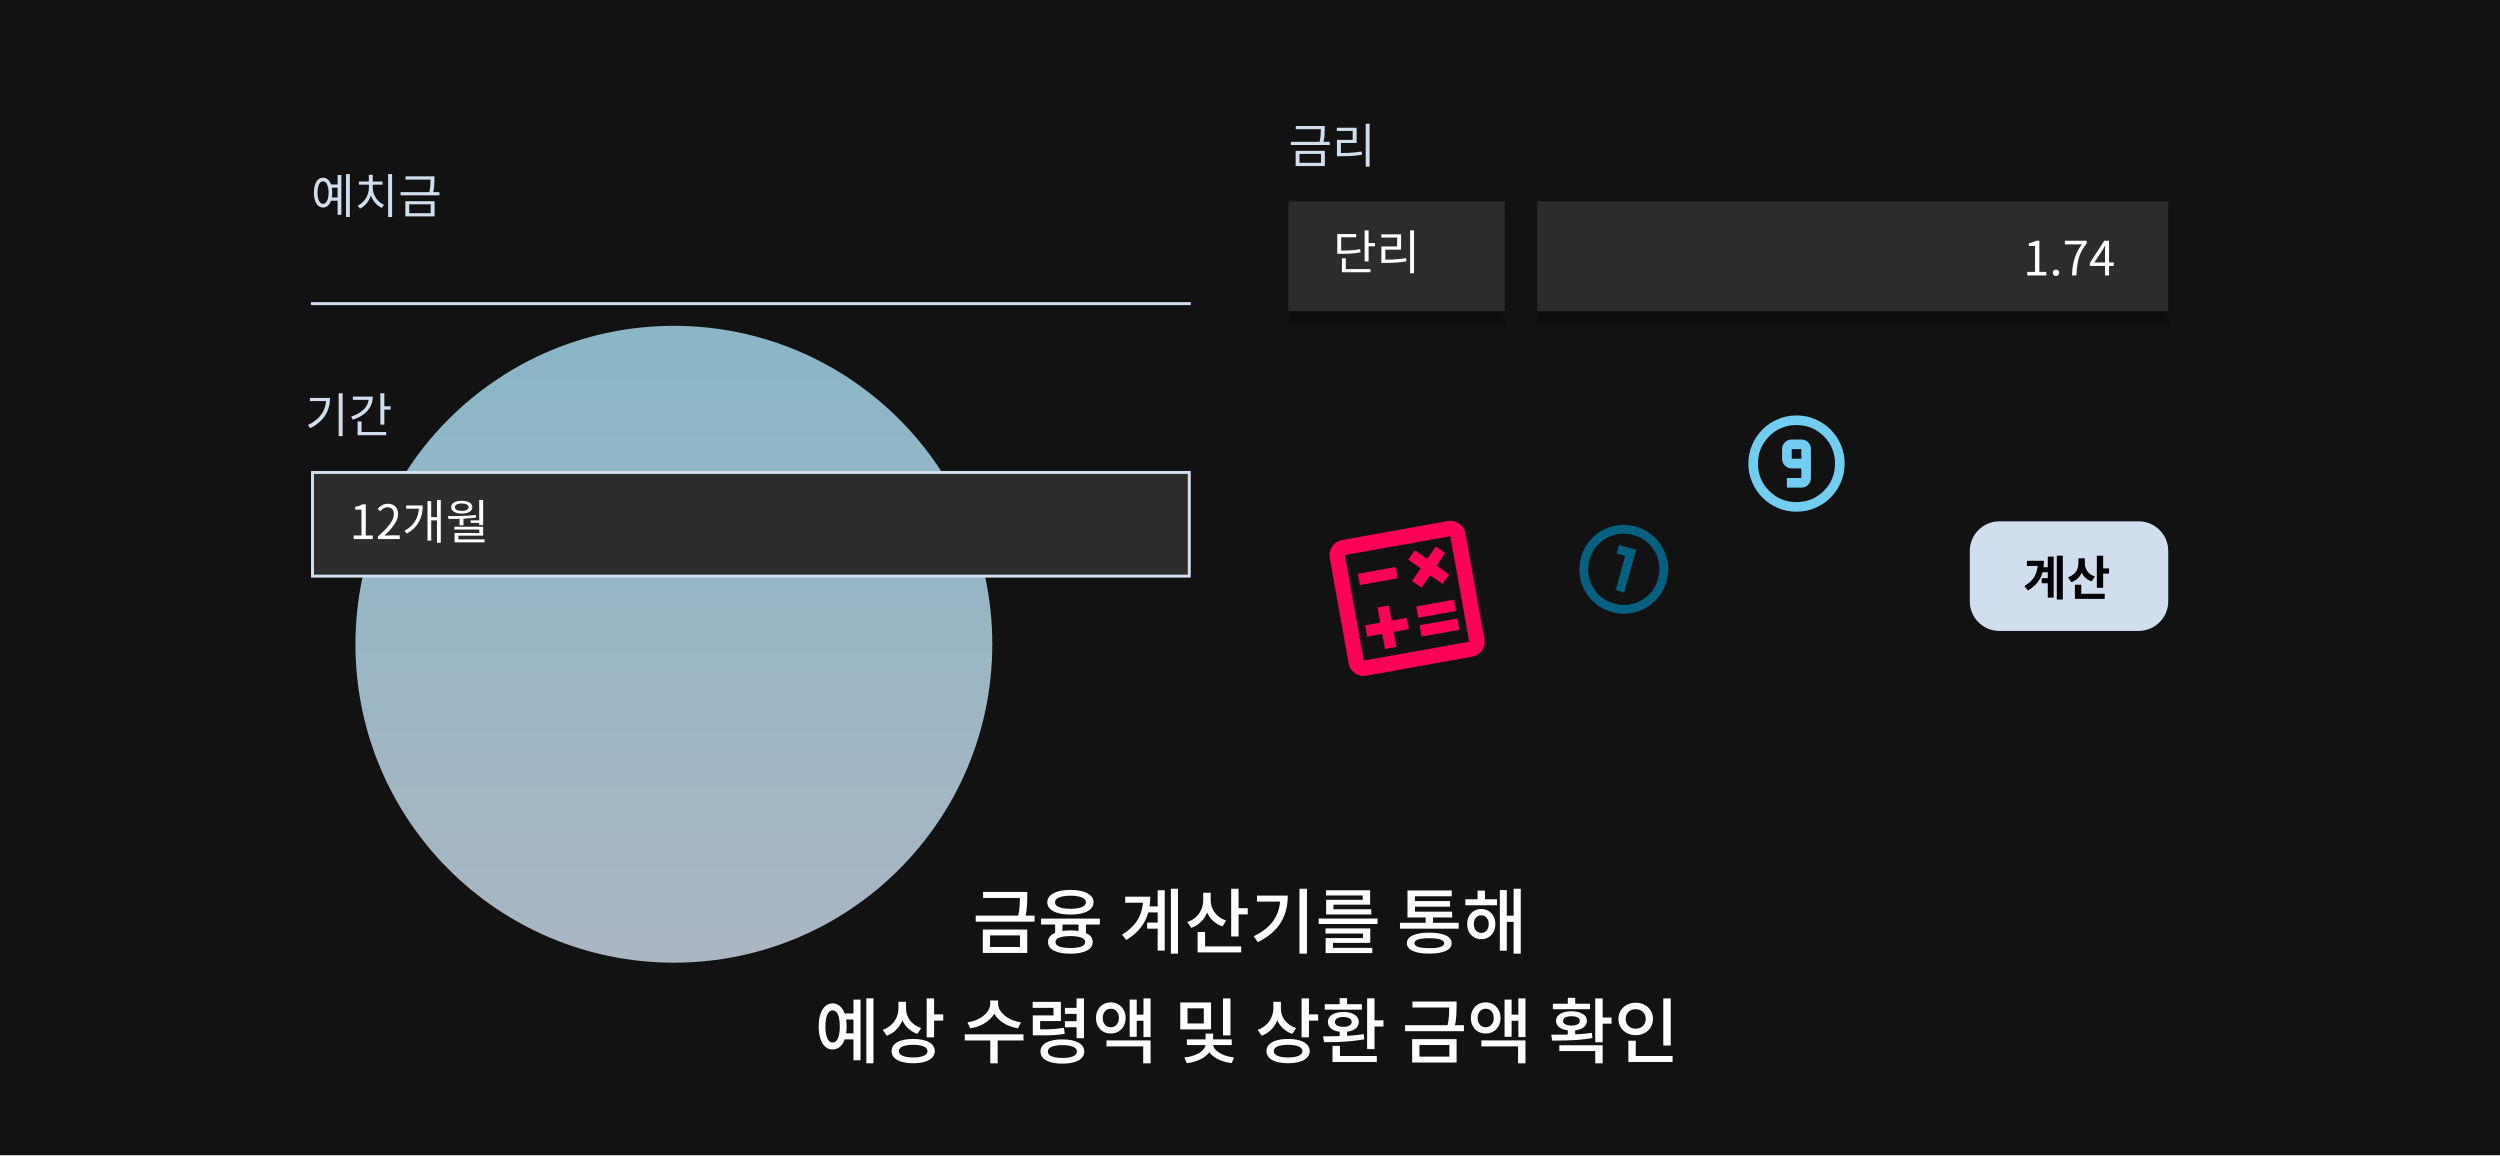
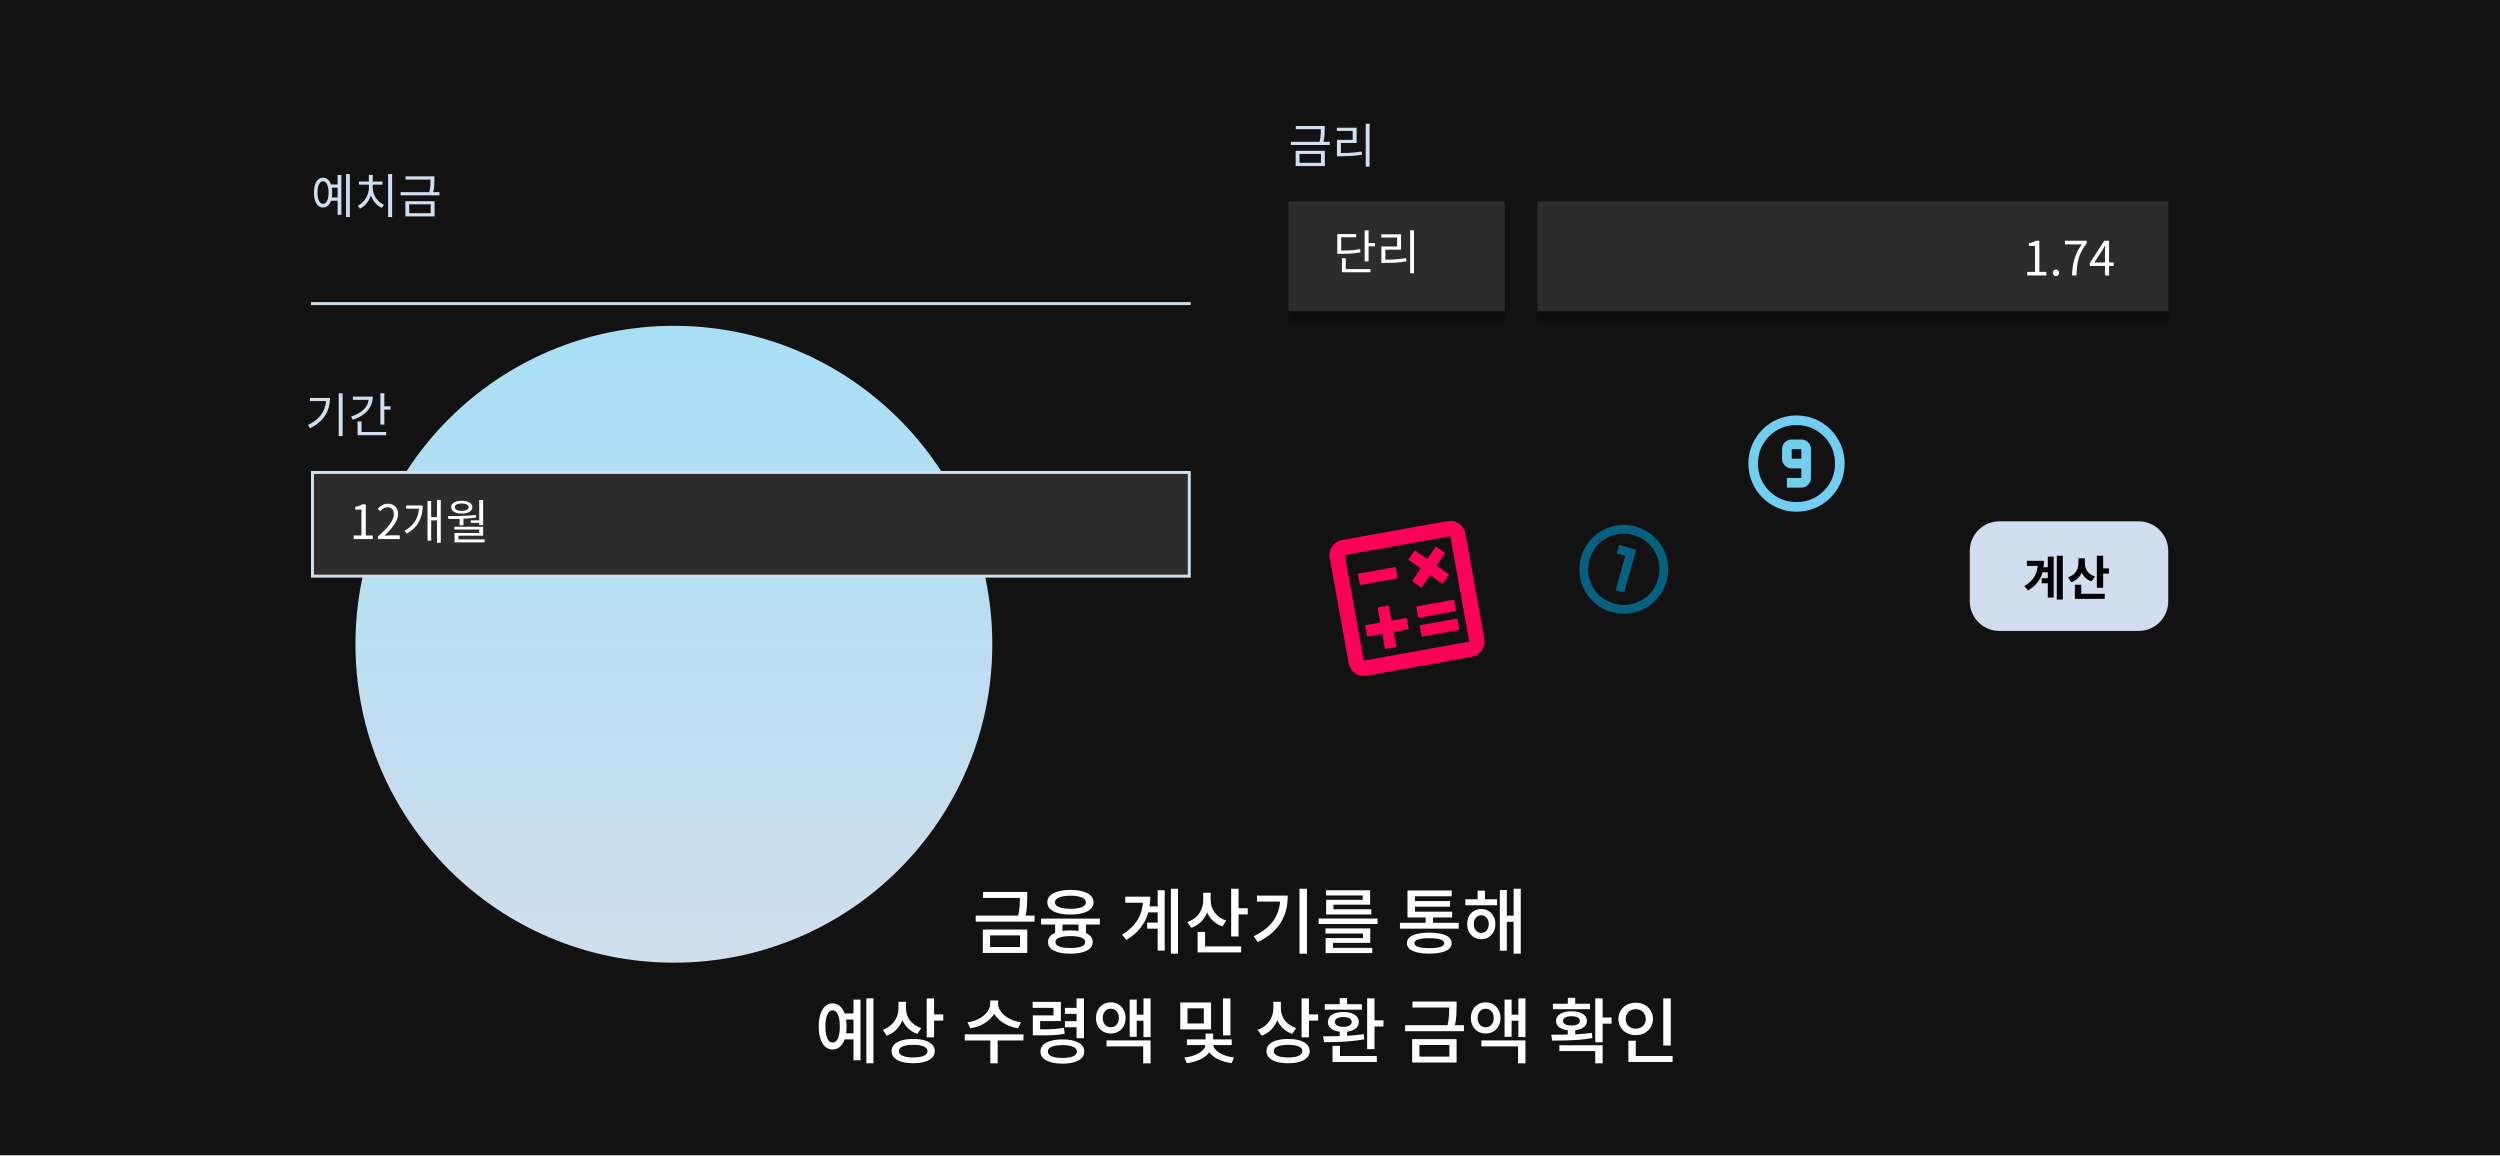
<svg xmlns="http://www.w3.org/2000/svg" width="844" height="390" viewBox="0 0 844 390" fill="none">
  <g clip-path="url(#clip0_929_229)">
    <rect width="390" height="844" transform="translate(0 390) rotate(-90)" fill="#121212" />
-     <ellipse cx="227.5" cy="217.5" rx="107.5" ry="107.5" fill="url(#paint0_linear_929_229)" fill-opacity="0.8" />
+     <ellipse cx="227.5" cy="217.5" rx="107.5" ry="107.5" fill="url(#paint0_linear_929_229)" />
    <path d="M331.897 301.112L345.913 301.112L345.913 303.152L331.897 303.152L331.897 301.112ZM329.401 309.104L349.273 309.104L349.273 311.144L329.401 311.144L329.401 309.104ZM344.329 301.112L346.801 301.112L346.801 302.792C346.801 303.736 346.769 304.76 346.705 305.864C346.657 306.952 346.465 308.232 346.129 309.704L343.633 309.632C343.985 308.176 344.185 306.904 344.233 305.816C344.297 304.728 344.329 303.72 344.329 302.792L344.329 301.112ZM331.801 313.808L346.801 313.808L346.801 321.704L331.801 321.704L331.801 313.808ZM344.353 315.8L334.249 315.8L334.249 319.712L344.353 319.712L344.353 315.8ZM356.207 311.216L358.703 311.216L358.703 315.56L356.207 315.56L356.207 311.216ZM364.103 311.216L366.623 311.216L366.623 315.56L364.103 315.56L364.103 311.216ZM351.479 310.112L371.303 310.112L371.303 312.128L351.479 312.128L351.479 310.112ZM361.343 314.096C363.711 314.096 365.559 314.44 366.887 315.128C368.231 315.8 368.903 316.768 368.903 318.032C368.903 319.296 368.231 320.264 366.887 320.936C365.559 321.624 363.711 321.968 361.343 321.968C358.991 321.968 357.143 321.624 355.799 320.936C354.471 320.264 353.807 319.296 353.807 318.032C353.807 316.768 354.471 315.8 355.799 315.128C357.143 314.44 358.991 314.096 361.343 314.096ZM361.343 316.016C360.287 316.016 359.383 316.096 358.631 316.256C357.879 316.4 357.303 316.624 356.903 316.928C356.519 317.216 356.327 317.584 356.327 318.032C356.327 318.48 356.519 318.856 356.903 319.16C357.303 319.448 357.879 319.672 358.631 319.832C359.383 319.976 360.287 320.048 361.343 320.048C362.431 320.048 363.343 319.976 364.079 319.832C364.831 319.672 365.399 319.448 365.783 319.16C366.167 318.856 366.359 318.48 366.359 318.032C366.359 317.584 366.167 317.216 365.783 316.928C365.399 316.624 364.831 316.4 364.079 316.256C363.343 316.096 362.431 316.016 361.343 316.016ZM361.391 300.44C362.991 300.44 364.375 300.608 365.543 300.944C366.711 301.28 367.607 301.76 368.231 302.384C368.871 302.992 369.191 303.736 369.191 304.616C369.191 305.48 368.871 306.224 368.231 306.848C367.607 307.456 366.711 307.928 365.543 308.264C364.375 308.584 362.991 308.744 361.391 308.744C359.791 308.744 358.399 308.584 357.215 308.264C356.047 307.928 355.143 307.456 354.503 306.848C353.879 306.224 353.567 305.48 353.567 304.616C353.567 303.736 353.879 302.992 354.503 302.384C355.143 301.76 356.047 301.28 357.215 300.944C358.399 300.608 359.791 300.44 361.391 300.44ZM361.391 302.384C360.303 302.384 359.367 302.472 358.583 302.648C357.799 302.824 357.199 303.08 356.783 303.416C356.367 303.736 356.159 304.136 356.159 304.616C356.159 305.08 356.367 305.48 356.783 305.816C357.199 306.136 357.799 306.384 358.583 306.56C359.367 306.736 360.303 306.824 361.391 306.824C362.479 306.824 363.407 306.736 364.175 306.56C364.959 306.384 365.559 306.136 365.975 305.816C366.391 305.48 366.599 305.08 366.599 304.616C366.599 304.136 366.391 303.736 365.975 303.416C365.559 303.08 364.959 302.824 364.175 302.648C363.407 302.472 362.479 302.384 361.391 302.384ZM387.444 306.008L392.1 306.008L392.1 308.024L387.444 308.024L387.444 306.008ZM387.276 311.48L392.052 311.48L392.052 313.52L387.276 313.52L387.276 311.48ZM395.292 300.032L397.692 300.032L397.692 321.968L395.292 321.968L395.292 300.032ZM390.828 300.56L393.204 300.56L393.204 320.912L390.828 320.912L390.828 300.56ZM385.932 302.72L388.332 302.72C388.332 304.72 388.076 306.608 387.564 308.384C387.052 310.144 386.196 311.776 384.996 313.28C383.812 314.784 382.228 316.136 380.244 317.336L378.804 315.536C380.484 314.528 381.844 313.4 382.884 312.152C383.94 310.904 384.708 309.536 385.188 308.048C385.684 306.56 385.932 304.952 385.932 303.224L385.932 302.72ZM379.884 302.72L386.82 302.72L386.82 304.76L379.884 304.76L379.884 302.72ZM406.21 301.376L408.274 301.376L408.274 303.92C408.274 305.36 408.034 306.704 407.554 307.952C407.09 309.184 406.402 310.256 405.49 311.168C404.578 312.08 403.474 312.776 402.178 313.256L400.81 311.288C401.994 310.888 402.986 310.32 403.786 309.584C404.586 308.832 405.186 307.968 405.586 306.992C406.002 306.016 406.21 304.992 406.21 303.92L406.21 301.376ZM406.69 301.376L408.73 301.376L408.73 303.992C408.73 304.712 408.842 305.416 409.066 306.104C409.306 306.792 409.642 307.44 410.074 308.048C410.522 308.656 411.066 309.192 411.706 309.656C412.362 310.12 413.114 310.496 413.962 310.784L412.69 312.776C411.41 312.312 410.322 311.648 409.426 310.784C408.53 309.92 407.85 308.904 407.386 307.736C406.922 306.552 406.69 305.304 406.69 303.992L406.69 301.376ZM415.642 300.032L418.138 300.032L418.138 316.16L415.642 316.16L415.642 300.032ZM417.394 306.608L421.234 306.608L421.234 308.696L417.394 308.696L417.394 306.608ZM404.314 319.496L419.026 319.496L419.026 321.536L404.314 321.536L404.314 319.496ZM404.314 314.624L406.834 314.624L406.834 320.552L404.314 320.552L404.314 314.624ZM438.704 300.032L441.224 300.032L441.224 321.968L438.704 321.968L438.704 300.032ZM432.248 302.36L434.744 302.36C434.744 303.992 434.568 305.552 434.216 307.04C433.864 308.528 433.288 309.944 432.488 311.288C431.704 312.616 430.664 313.848 429.368 314.984C428.088 316.12 426.504 317.144 424.616 318.056L423.272 316.064C425.4 315.04 427.12 313.872 428.432 312.56C429.744 311.248 430.704 309.784 431.312 308.168C431.936 306.536 432.248 304.744 432.248 302.792L432.248 302.36ZM424.352 302.36L433.376 302.36L433.376 304.376L424.352 304.376L424.352 302.36ZM445.182 310.088L465.054 310.088L465.054 311.936L445.182 311.936L445.182 310.088ZM447.486 313.424L462.606 313.424L462.606 318.32L450.006 318.32L450.006 320.6L447.534 320.6L447.534 316.688L460.134 316.688L460.134 315.152L447.486 315.152L447.486 313.424ZM447.534 320L463.278 320L463.278 321.752L447.534 321.752L447.534 320ZM447.654 300.56L462.558 300.56L462.558 305.408L450.174 305.408L450.174 307.52L447.702 307.52L447.702 303.776L460.062 303.776L460.062 302.312L447.654 302.312L447.654 300.56ZM447.702 306.968L462.942 306.968L462.942 308.72L447.702 308.72L447.702 306.968ZM472.627 311.528L492.451 311.528L492.451 313.52L472.627 313.52L472.627 311.528ZM481.291 308.912L483.787 308.912L483.787 312.296L481.291 312.296L481.291 308.912ZM475.171 307.784L490.243 307.784L490.243 309.728L475.171 309.728L475.171 307.784ZM475.171 300.632L490.099 300.632L490.099 302.576L477.691 302.576L477.691 308.864L475.171 308.864L475.171 300.632ZM476.947 304.208L489.547 304.208L489.547 306.08L476.947 306.08L476.947 304.208ZM482.515 314.864C484.915 314.864 486.771 315.168 488.083 315.776C489.411 316.368 490.075 317.248 490.075 318.416C490.075 319.568 489.411 320.44 488.083 321.032C486.771 321.64 484.915 321.944 482.515 321.944C480.131 321.944 478.275 321.64 476.947 321.032C475.635 320.44 474.979 319.568 474.979 318.416C474.979 317.248 475.635 316.368 476.947 315.776C478.275 315.168 480.131 314.864 482.515 314.864ZM482.515 316.736C480.867 316.736 479.619 316.88 478.771 317.168C477.923 317.44 477.499 317.856 477.499 318.416C477.499 318.976 477.923 319.4 478.771 319.688C479.619 319.96 480.867 320.096 482.515 320.096C484.179 320.096 485.435 319.96 486.283 319.688C487.131 319.4 487.555 318.976 487.555 318.416C487.555 317.856 487.131 317.44 486.283 317.168C485.435 316.88 484.179 316.736 482.515 316.736ZM494.705 303.584L505.409 303.584L505.409 305.624L494.705 305.624L494.705 303.584ZM500.057 306.872C500.985 306.872 501.801 307.088 502.505 307.52C503.225 307.952 503.793 308.552 504.209 309.32C504.625 310.072 504.833 310.952 504.833 311.96C504.833 312.968 504.625 313.856 504.209 314.624C503.793 315.392 503.225 315.992 502.505 316.424C501.801 316.856 500.985 317.072 500.057 317.072C499.161 317.072 498.353 316.856 497.633 316.424C496.913 315.992 496.345 315.392 495.929 314.624C495.529 313.856 495.329 312.968 495.329 311.96C495.329 310.952 495.529 310.072 495.929 309.32C496.345 308.552 496.913 307.952 497.633 307.52C498.353 307.088 499.161 306.872 500.057 306.872ZM500.081 308.984C499.601 308.984 499.169 309.112 498.785 309.368C498.401 309.608 498.097 309.952 497.873 310.4C497.665 310.832 497.561 311.352 497.561 311.96C497.561 312.568 497.665 313.096 497.873 313.544C498.097 313.992 498.401 314.344 498.785 314.6C499.169 314.84 499.601 314.96 500.081 314.96C500.561 314.96 500.985 314.84 501.353 314.6C501.737 314.344 502.041 313.992 502.265 313.544C502.489 313.096 502.601 312.568 502.601 311.96C502.601 311.352 502.489 310.832 502.265 310.4C502.041 309.952 501.737 309.608 501.353 309.368C500.985 309.112 500.561 308.984 500.081 308.984ZM511.001 300.032L513.401 300.032L513.401 321.968L511.001 321.968L511.001 300.032ZM507.905 309.128L511.793 309.128L511.793 311.192L507.905 311.192L507.905 309.128ZM506.345 300.488L508.697 300.488L508.697 320.96L506.345 320.96L506.345 300.488ZM498.833 300.656L501.329 300.656L501.329 304.856L498.833 304.856L498.833 300.656Z" fill="white" />
    <path d="M284.871 342.144L288.879 342.144L288.879 344.184L284.871 344.184L284.871 342.144ZM284.871 348.864L288.879 348.864L288.879 350.904L284.871 350.904L284.871 348.864ZM292.479 337.032L294.879 337.032L294.879 358.968L292.479 358.968L292.479 337.032ZM288.135 337.464L290.511 337.464L290.511 357.936L288.135 357.936L288.135 337.464ZM281.079 338.736C282.039 338.736 282.871 339.056 283.575 339.696C284.295 340.32 284.847 341.216 285.231 342.384C285.615 343.536 285.807 344.92 285.807 346.536C285.807 348.136 285.615 349.52 285.231 350.688C284.847 351.856 284.295 352.752 283.575 353.376C282.871 354 282.039 354.312 281.079 354.312C280.135 354.312 279.311 354 278.607 353.376C277.903 352.752 277.359 351.856 276.975 350.688C276.591 349.52 276.399 348.136 276.399 346.536C276.399 344.92 276.591 343.536 276.975 342.384C277.359 341.216 277.903 340.32 278.607 339.696C279.327 339.056 280.151 338.736 281.079 338.736ZM281.079 341.112C280.583 341.112 280.151 341.32 279.783 341.736C279.431 342.152 279.151 342.768 278.943 343.584C278.751 344.384 278.655 345.368 278.655 346.536C278.655 347.672 278.751 348.648 278.943 349.464C279.151 350.28 279.431 350.904 279.783 351.336C280.151 351.752 280.583 351.96 281.079 351.96C281.591 351.96 282.031 351.752 282.399 351.336C282.767 350.904 283.047 350.28 283.239 349.464C283.431 348.648 283.527 347.672 283.527 346.536C283.527 345.368 283.431 344.384 283.239 343.584C283.047 342.768 282.767 342.152 282.399 341.736C282.031 341.32 281.591 341.112 281.079 341.112ZM303.325 338.208L305.413 338.208L305.413 340.32C305.413 341.744 305.173 343.08 304.693 344.328C304.229 345.56 303.541 346.64 302.629 347.568C301.733 348.496 300.645 349.192 299.365 349.656L298.021 347.664C299.173 347.264 300.141 346.688 300.925 345.936C301.725 345.184 302.325 344.328 302.725 343.368C303.125 342.392 303.325 341.376 303.325 340.32L303.325 338.208ZM303.829 338.208L305.869 338.208L305.869 340.536C305.869 341.24 305.981 341.928 306.205 342.6C306.429 343.256 306.757 343.88 307.189 344.472C307.637 345.048 308.181 345.56 308.821 346.008C309.461 346.456 310.189 346.816 311.005 347.088L309.685 349.056C308.453 348.608 307.397 347.96 306.517 347.112C305.653 346.264 304.989 345.28 304.525 344.16C304.061 343.024 303.829 341.816 303.829 340.536L303.829 338.208ZM312.853 337.056L315.349 337.056L315.349 350.208L312.853 350.208L312.853 337.056ZM314.677 342.456L318.445 342.456L318.445 344.544L314.677 344.544L314.677 342.456ZM308.293 350.76C309.813 350.76 311.109 350.92 312.181 351.24C313.269 351.56 314.109 352.032 314.701 352.656C315.293 353.264 315.589 354 315.589 354.864C315.589 355.712 315.293 356.44 314.701 357.048C314.109 357.672 313.269 358.144 312.181 358.464C311.109 358.784 309.813 358.944 308.293 358.944C306.789 358.944 305.485 358.784 304.381 358.464C303.293 358.144 302.453 357.672 301.861 357.048C301.285 356.44 300.997 355.712 300.997 354.864C300.997 354 301.285 353.264 301.861 352.656C302.453 352.032 303.293 351.56 304.381 351.24C305.485 350.92 306.789 350.76 308.293 350.76ZM308.293 352.728C307.285 352.728 306.421 352.808 305.701 352.968C304.981 353.128 304.429 353.368 304.045 353.688C303.661 354.008 303.469 354.4 303.469 354.864C303.469 355.312 303.661 355.696 304.045 356.016C304.429 356.336 304.981 356.584 305.701 356.76C306.421 356.92 307.285 357 308.293 357C309.317 357 310.181 356.92 310.885 356.76C311.605 356.584 312.157 356.336 312.541 356.016C312.925 355.696 313.117 355.312 313.117 354.864C313.117 354.4 312.925 354.008 312.541 353.688C312.157 353.368 311.605 353.128 310.885 352.968C310.181 352.808 309.317 352.728 308.293 352.728ZM334.298 337.752L336.506 337.752L336.506 338.904C336.506 339.736 336.362 340.536 336.074 341.304C335.786 342.056 335.37 342.752 334.826 343.392C334.298 344.032 333.658 344.608 332.906 345.12C332.17 345.632 331.354 346.064 330.458 346.416C329.562 346.752 328.602 347 327.578 347.16L326.594 345.144C327.49 345.016 328.322 344.816 329.09 344.544C329.874 344.256 330.586 343.912 331.226 343.512C331.866 343.096 332.41 342.64 332.858 342.144C333.322 341.648 333.674 341.128 333.914 340.584C334.17 340.04 334.298 339.48 334.298 338.904L334.298 337.752ZM334.778 337.752L336.962 337.752L336.962 338.904C336.962 339.464 337.082 340.016 337.322 340.56C337.578 341.104 337.938 341.624 338.402 342.12C338.866 342.616 339.418 343.072 340.058 343.488C340.698 343.888 341.402 344.232 342.17 344.52C342.954 344.808 343.786 345.016 344.666 345.144L343.682 347.16C342.674 347 341.722 346.744 340.826 346.392C339.93 346.04 339.106 345.608 338.354 345.096C337.618 344.584 336.978 344.008 336.434 343.368C335.906 342.728 335.498 342.032 335.21 341.28C334.922 340.528 334.778 339.736 334.778 338.904L334.778 337.752ZM334.322 350.76L336.818 350.76L336.818 358.992L334.322 358.992L334.322 350.76ZM325.706 349.2L345.53 349.2L345.53 351.264L325.706 351.264L325.706 349.2ZM348.672 347.52L350.28 347.52C351.688 347.52 352.896 347.512 353.904 347.496C354.912 347.464 355.832 347.408 356.664 347.328C357.496 347.248 358.336 347.136 359.184 346.992L359.448 349.008C358.776 349.12 358.12 349.216 357.48 349.296C356.856 349.36 356.192 349.416 355.488 349.464C354.784 349.496 354.008 349.52 353.16 349.536C352.312 349.536 351.352 349.536 350.28 349.536L348.672 349.536L348.672 347.52ZM348.624 338.232L358.152 338.232L358.152 344.712L351.144 344.712L351.144 348.936L348.672 348.936L348.672 342.792L355.656 342.792L355.656 340.248L348.624 340.248L348.624 338.232ZM363.456 337.056L365.952 337.056L365.952 350.496L363.456 350.496L363.456 337.056ZM359.52 340.248L363.96 340.248L363.96 342.288L359.52 342.288L359.52 340.248ZM359.52 344.76L363.96 344.76L363.96 346.8L359.52 346.8L359.52 344.76ZM358.68 350.904C360.968 350.904 362.768 351.264 364.08 351.984C365.392 352.688 366.048 353.688 366.048 354.984C366.048 356.28 365.392 357.288 364.08 358.008C362.768 358.728 360.968 359.088 358.68 359.088C356.376 359.088 354.56 358.728 353.232 358.008C351.92 357.288 351.264 356.28 351.264 354.984C351.264 353.688 351.92 352.688 353.232 351.984C354.56 351.264 356.376 350.904 358.68 350.904ZM358.68 352.824C357.64 352.824 356.752 352.912 356.016 353.088C355.28 353.248 354.72 353.488 354.336 353.808C353.952 354.112 353.76 354.504 353.76 354.984C353.76 355.448 353.952 355.848 354.336 356.184C354.72 356.504 355.28 356.752 356.016 356.928C356.752 357.088 357.64 357.168 358.68 357.168C359.72 357.168 360.6 357.088 361.32 356.928C362.04 356.752 362.592 356.504 362.976 356.184C363.36 355.848 363.552 355.448 363.552 354.984C363.552 354.504 363.36 354.112 362.976 353.808C362.592 353.488 362.04 353.248 361.32 353.088C360.6 352.912 359.72 352.824 358.68 352.824ZM374.998 338.4C375.974 338.4 376.83 338.624 377.566 339.072C378.318 339.52 378.91 340.144 379.342 340.944C379.79 341.728 380.014 342.64 380.014 343.68C380.014 344.704 379.79 345.616 379.342 346.416C378.91 347.2 378.318 347.816 377.566 348.264C376.83 348.696 375.974 348.912 374.998 348.912C374.038 348.912 373.182 348.696 372.43 348.264C371.678 347.816 371.086 347.2 370.654 346.416C370.222 345.616 370.006 344.704 370.006 343.68C370.006 342.64 370.222 341.728 370.654 340.944C371.086 340.144 371.678 339.52 372.43 339.072C373.182 338.624 374.038 338.4 374.998 338.4ZM374.998 340.536C374.486 340.536 374.022 340.664 373.606 340.92C373.19 341.176 372.862 341.544 372.622 342.024C372.398 342.488 372.286 343.04 372.286 343.68C372.286 344.304 372.398 344.856 372.622 345.336C372.862 345.8 373.19 346.16 373.606 346.416C374.022 346.672 374.486 346.8 374.998 346.8C375.526 346.8 375.99 346.672 376.39 346.416C376.806 346.16 377.134 345.8 377.374 345.336C377.614 344.856 377.734 344.304 377.734 343.68C377.734 343.04 377.614 342.488 377.374 342.024C377.134 341.544 376.806 341.176 376.39 340.92C375.99 340.664 375.526 340.536 374.998 340.536ZM386.038 337.056L388.438 337.056L388.438 350.112L386.038 350.112L386.038 337.056ZM382.894 342.552L386.758 342.552L386.758 344.592L382.894 344.592L382.894 342.552ZM381.382 337.464L383.758 337.464L383.758 350.016L381.382 350.016L381.382 337.464ZM373.558 351.24L388.438 351.24L388.438 358.992L385.942 358.992L385.942 353.256L373.558 353.256L373.558 351.24ZM398.459 338.424L408.851 338.424L408.851 347.52L398.459 347.52L398.459 338.424ZM406.403 340.416L400.907 340.416L400.907 345.528L406.403 345.528L406.403 340.416ZM412.883 337.056L415.403 337.056L415.403 349.56L412.883 349.56L412.883 337.056ZM406.979 352.272L409.139 352.272L409.139 352.632C409.139 353.416 408.931 354.16 408.515 354.864C408.099 355.552 407.507 356.176 406.739 356.736C405.987 357.296 405.091 357.76 404.051 358.128C403.027 358.512 401.899 358.776 400.667 358.92L399.827 357C400.675 356.92 401.467 356.784 402.203 356.592C402.939 356.384 403.595 356.136 404.171 355.848C404.763 355.56 405.267 355.24 405.683 354.888C406.099 354.536 406.419 354.168 406.643 353.784C406.867 353.4 406.979 353.016 406.979 352.632L406.979 352.272ZM407.387 352.272L409.571 352.272L409.571 352.632C409.571 353.08 409.739 353.544 410.075 354.024C410.411 354.488 410.891 354.928 411.515 355.344C412.139 355.744 412.883 356.096 413.747 356.4C414.611 356.688 415.571 356.888 416.627 357L415.811 358.92C414.563 358.76 413.427 358.488 412.403 358.104C411.379 357.736 410.491 357.272 409.739 356.712C408.987 356.136 408.403 355.504 407.987 354.816C407.587 354.112 407.387 353.384 407.387 352.632L407.387 352.272ZM400.691 350.904L415.835 350.904L415.835 352.824L400.691 352.824L400.691 350.904ZM407.003 348.936L409.547 348.936L409.547 351.792L407.003 351.792L407.003 348.936ZM429.887 338.208L431.975 338.208L431.975 340.32C431.975 341.744 431.735 343.08 431.255 344.328C430.791 345.56 430.103 346.64 429.191 347.568C428.295 348.496 427.207 349.192 425.927 349.656L424.583 347.664C425.735 347.264 426.703 346.688 427.487 345.936C428.287 345.184 428.887 344.328 429.287 343.368C429.687 342.392 429.887 341.376 429.887 340.32L429.887 338.208ZM430.391 338.208L432.431 338.208L432.431 340.536C432.431 341.24 432.543 341.928 432.767 342.6C432.991 343.256 433.319 343.88 433.751 344.472C434.199 345.048 434.743 345.56 435.383 346.008C436.023 346.456 436.751 346.816 437.567 347.088L436.247 349.056C435.015 348.608 433.959 347.96 433.079 347.112C432.215 346.264 431.551 345.28 431.087 344.16C430.623 343.024 430.391 341.816 430.391 340.536L430.391 338.208ZM439.415 337.056L441.911 337.056L441.911 350.208L439.415 350.208L439.415 337.056ZM441.239 342.456L445.007 342.456L445.007 344.544L441.239 344.544L441.239 342.456ZM434.855 350.76C436.375 350.76 437.671 350.92 438.743 351.24C439.831 351.56 440.671 352.032 441.263 352.656C441.855 353.264 442.151 354 442.151 354.864C442.151 355.712 441.855 356.44 441.263 357.048C440.671 357.672 439.831 358.144 438.743 358.464C437.671 358.784 436.375 358.944 434.855 358.944C433.351 358.944 432.047 358.784 430.943 358.464C429.855 358.144 429.015 357.672 428.423 357.048C427.847 356.44 427.559 355.712 427.559 354.864C427.559 354 427.847 353.264 428.423 352.656C429.015 352.032 429.855 351.56 430.943 351.24C432.047 350.92 433.351 350.76 434.855 350.76ZM434.855 352.728C433.847 352.728 432.983 352.808 432.263 352.968C431.543 353.128 430.991 353.368 430.607 353.688C430.223 354.008 430.031 354.4 430.031 354.864C430.031 355.312 430.223 355.696 430.607 356.016C430.991 356.336 431.543 356.584 432.263 356.76C432.983 356.92 433.847 357 434.855 357C435.879 357 436.743 356.92 437.447 356.76C438.167 356.584 438.719 356.336 439.103 356.016C439.487 355.696 439.679 355.312 439.679 354.864C439.679 354.4 439.487 354.008 439.103 353.688C438.719 353.368 438.167 353.128 437.447 352.968C436.743 352.808 435.879 352.728 434.855 352.728ZM461.541 337.032L464.037 337.032L464.037 354.192L461.541 354.192L461.541 337.032ZM463.077 344.472L467.061 344.472L467.061 346.56L463.077 346.56L463.077 344.472ZM449.853 356.496L464.805 356.496L464.805 358.536L449.853 358.536L449.853 356.496ZM449.853 353.088L452.373 353.088L452.373 357.12L449.853 357.12L449.853 353.088ZM452.277 347.688L454.773 347.688L454.773 350.784L452.277 350.784L452.277 347.688ZM446.997 351.84L446.685 349.872C447.981 349.872 449.405 349.856 450.957 349.824C452.509 349.792 454.093 349.728 455.709 349.632C457.341 349.52 458.901 349.352 460.389 349.128L460.581 350.88C459.045 351.152 457.469 351.36 455.853 351.504C454.237 351.648 452.669 351.744 451.149 351.792C449.629 351.824 448.245 351.84 446.997 351.84ZM447.237 339.024L459.765 339.024L459.765 340.872L447.237 340.872L447.237 339.024ZM453.501 341.64C455.085 341.64 456.349 341.944 457.293 342.552C458.253 343.144 458.733 343.96 458.733 345C458.733 346.056 458.253 346.888 457.293 347.496C456.349 348.088 455.085 348.384 453.501 348.384C451.933 348.384 450.669 348.088 449.709 347.496C448.765 346.888 448.293 346.056 448.293 345C448.293 343.96 448.765 343.144 449.709 342.552C450.669 341.944 451.933 341.64 453.501 341.64ZM453.501 343.344C452.637 343.344 451.949 343.488 451.437 343.776C450.925 344.064 450.669 344.472 450.669 345C450.669 345.528 450.925 345.936 451.437 346.224C451.949 346.512 452.637 346.656 453.501 346.656C454.381 346.656 455.069 346.512 455.565 346.224C456.077 345.936 456.333 345.528 456.333 345C456.333 344.472 456.077 344.064 455.565 343.776C455.069 343.488 454.381 343.344 453.501 343.344ZM452.277 336.96L454.773 336.96L454.773 339.816L452.277 339.816L452.277 336.96ZM476.842 338.112L490.858 338.112L490.858 340.152L476.842 340.152L476.842 338.112ZM474.346 346.104L494.218 346.104L494.218 348.144L474.346 348.144L474.346 346.104ZM489.274 338.112L491.746 338.112L491.746 339.792C491.746 340.736 491.714 341.76 491.65 342.864C491.602 343.952 491.41 345.232 491.074 346.704L488.578 346.632C488.93 345.176 489.13 343.904 489.178 342.816C489.242 341.728 489.274 340.72 489.274 339.792L489.274 338.112ZM476.746 350.808L491.746 350.808L491.746 358.704L476.746 358.704L476.746 350.808ZM489.298 352.8L479.194 352.8L479.194 356.712L489.298 356.712L489.298 352.8ZM501.56 338.4C502.536 338.4 503.392 338.624 504.128 339.072C504.88 339.52 505.472 340.144 505.904 340.944C506.352 341.728 506.576 342.64 506.576 343.68C506.576 344.704 506.352 345.616 505.904 346.416C505.472 347.2 504.88 347.816 504.128 348.264C503.392 348.696 502.536 348.912 501.56 348.912C500.6 348.912 499.744 348.696 498.992 348.264C498.24 347.816 497.648 347.2 497.216 346.416C496.784 345.616 496.568 344.704 496.568 343.68C496.568 342.64 496.784 341.728 497.216 340.944C497.648 340.144 498.24 339.52 498.992 339.072C499.744 338.624 500.6 338.4 501.56 338.4ZM501.56 340.536C501.048 340.536 500.584 340.664 500.168 340.92C499.752 341.176 499.424 341.544 499.184 342.024C498.96 342.488 498.848 343.04 498.848 343.68C498.848 344.304 498.96 344.856 499.184 345.336C499.424 345.8 499.752 346.16 500.168 346.416C500.584 346.672 501.048 346.8 501.56 346.8C502.088 346.8 502.552 346.672 502.952 346.416C503.368 346.16 503.696 345.8 503.936 345.336C504.176 344.856 504.296 344.304 504.296 343.68C504.296 343.04 504.176 342.488 503.936 342.024C503.696 341.544 503.368 341.176 502.952 340.92C502.552 340.664 502.088 340.536 501.56 340.536ZM512.6 337.056L515 337.056L515 350.112L512.6 350.112L512.6 337.056ZM509.456 342.552L513.32 342.552L513.32 344.592L509.456 344.592L509.456 342.552ZM507.944 337.464L510.32 337.464L510.32 350.016L507.944 350.016L507.944 337.464ZM500.12 351.24L515 351.24L515 358.992L512.504 358.992L512.504 353.256L500.12 353.256L500.12 351.24ZM529.293 347.232L531.789 347.232L531.789 350.16L529.293 350.16L529.293 347.232ZM538.557 337.056L541.053 337.056L541.053 351.864L538.557 351.864L538.557 337.056ZM540.093 343.512L544.077 343.512L544.077 345.6L540.093 345.6L540.093 343.512ZM524.013 351.312L523.701 349.32C525.029 349.32 526.461 349.312 527.997 349.296C529.549 349.28 531.125 349.232 532.725 349.152C534.341 349.056 535.901 348.904 537.405 348.696L537.597 350.448C536.045 350.72 534.469 350.92 532.869 351.048C531.269 351.16 529.709 351.232 528.189 351.264C526.685 351.296 525.293 351.312 524.013 351.312ZM526.437 352.872L541.053 352.872L541.053 358.992L538.557 358.992L538.557 354.84L526.437 354.84L526.437 352.872ZM524.253 338.856L536.781 338.856L536.781 340.704L524.253 340.704L524.253 338.856ZM530.517 341.4C532.101 341.4 533.365 341.696 534.309 342.288C535.269 342.864 535.749 343.656 535.749 344.664C535.749 345.672 535.269 346.464 534.309 347.04C533.365 347.616 532.101 347.904 530.517 347.904C528.949 347.904 527.685 347.616 526.725 347.04C525.781 346.464 525.309 345.672 525.309 344.664C525.309 343.656 525.781 342.864 526.725 342.288C527.685 341.696 528.949 341.4 530.517 341.4ZM530.517 343.08C529.653 343.08 528.965 343.216 528.453 343.488C527.941 343.76 527.685 344.152 527.685 344.664C527.685 345.144 527.941 345.528 528.453 345.816C528.965 346.088 529.653 346.224 530.517 346.224C531.397 346.224 532.085 346.088 532.581 345.816C533.093 345.528 533.349 345.144 533.349 344.664C533.349 344.152 533.093 343.76 532.581 343.488C532.085 343.216 531.397 343.08 530.517 343.08ZM529.293 336.864L531.789 336.864L531.789 339.744L529.293 339.744L529.293 336.864ZM561.523 337.056L564.043 337.056L564.043 352.968L561.523 352.968L561.523 337.056ZM549.739 356.496L564.667 356.496L564.667 358.536L549.739 358.536L549.739 356.496ZM549.739 351.36L552.235 351.36L552.235 357.288L549.739 357.288L549.739 351.36ZM552.211 338.52C553.315 338.52 554.307 338.752 555.187 339.216C556.067 339.68 556.763 340.328 557.275 341.16C557.787 341.976 558.043 342.92 558.043 343.992C558.043 345.048 557.787 345.992 557.275 346.824C556.763 347.656 556.067 348.304 555.187 348.768C554.307 349.232 553.315 349.464 552.211 349.464C551.107 349.464 550.115 349.232 549.235 348.768C548.355 348.304 547.659 347.656 547.147 346.824C546.635 345.992 546.379 345.048 546.379 343.992C546.379 342.92 546.635 341.976 547.147 341.16C547.659 340.328 548.355 339.68 549.235 339.216C550.115 338.752 551.107 338.52 552.211 338.52ZM552.211 340.704C551.571 340.704 550.995 340.84 550.483 341.112C549.971 341.384 549.571 341.768 549.283 342.264C548.995 342.744 548.851 343.32 548.851 343.992C548.851 344.664 548.995 345.248 549.283 345.744C549.571 346.224 549.971 346.6 550.483 346.872C550.995 347.144 551.571 347.28 552.211 347.28C552.851 347.28 553.427 347.144 553.939 346.872C554.451 346.6 554.851 346.224 555.139 345.744C555.443 345.248 555.595 344.664 555.595 343.992C555.595 343.32 555.443 342.744 555.139 342.264C554.851 341.768 554.451 341.384 553.939 341.112C553.427 340.84 552.851 340.704 552.211 340.704Z" fill="white" />
    <path d="M111.56 62.272H114.392V63.36H111.56V62.272ZM111.56 66.672H114.392V67.776H111.56V66.672ZM116.824 58.768H118.104V73.248H116.824V58.768ZM113.976 59.072H115.24V72.512H113.976V59.072ZM109.048 59.984C109.677 59.984 110.221 60.187 110.68 60.592C111.149 60.997 111.512 61.579 111.768 62.336C112.024 63.093 112.152 63.984 112.152 65.008C112.152 66.043 112.024 66.939 111.768 67.696C111.512 68.453 111.149 69.04 110.68 69.456C110.221 69.861 109.677 70.064 109.048 70.064C108.44 70.064 107.901 69.861 107.432 69.456C106.973 69.04 106.616 68.453 106.36 67.696C106.104 66.939 105.976 66.043 105.976 65.008C105.976 63.984 106.104 63.093 106.36 62.336C106.616 61.579 106.973 60.997 107.432 60.592C107.901 60.187 108.44 59.984 109.048 59.984ZM109.048 61.216C108.675 61.216 108.344 61.371 108.056 61.68C107.779 61.989 107.565 62.427 107.416 62.992C107.267 63.557 107.192 64.229 107.192 65.008C107.192 65.787 107.267 66.464 107.416 67.04C107.565 67.605 107.779 68.043 108.056 68.352C108.344 68.661 108.675 68.816 109.048 68.816C109.443 68.816 109.779 68.661 110.056 68.352C110.333 68.043 110.547 67.605 110.696 67.04C110.856 66.464 110.936 65.787 110.936 65.008C110.936 64.229 110.856 63.557 110.696 62.992C110.547 62.427 110.333 61.989 110.056 61.68C109.779 61.371 109.443 61.216 109.048 61.216ZM131.031 58.768H132.375V73.248H131.031V58.768ZM124.535 62.208H125.607V63.456C125.607 64.224 125.505 64.971 125.303 65.696C125.1 66.411 124.812 67.077 124.439 67.696C124.076 68.315 123.644 68.859 123.143 69.328C122.652 69.797 122.113 70.171 121.527 70.448L120.791 69.424C121.324 69.179 121.815 68.848 122.263 68.432C122.721 68.016 123.116 67.547 123.447 67.024C123.788 66.491 124.055 65.92 124.247 65.312C124.439 64.704 124.535 64.085 124.535 63.456V62.208ZM124.775 62.208H125.847V63.456C125.847 64.053 125.943 64.645 126.135 65.232C126.327 65.808 126.593 66.352 126.935 66.864C127.276 67.365 127.676 67.813 128.135 68.208C128.593 68.603 129.095 68.923 129.639 69.168L128.903 70.192C128.316 69.925 127.772 69.568 127.271 69.12C126.769 68.661 126.332 68.139 125.959 67.552C125.585 66.955 125.292 66.309 125.079 65.616C124.876 64.923 124.775 64.203 124.775 63.456V62.208ZM121.175 61.28H129.143V62.352H121.175V61.28ZM124.519 59.04H125.847V61.872H124.519V59.04ZM136.902 59.536H146.214V60.624H136.902V59.536ZM135.238 64.864H148.358V65.952H135.238V64.864ZM145.35 59.536H146.662V60.608C146.662 61.216 146.64 61.888 146.598 62.624C146.555 63.36 146.416 64.235 146.182 65.248L144.87 65.168C145.104 64.187 145.243 63.333 145.286 62.608C145.328 61.872 145.35 61.205 145.35 60.608V59.536ZM136.854 67.92H146.71V73.056H136.854V67.92ZM145.398 68.976H138.15V71.968H145.398V68.976Z" fill="#D0DEED" />
    <line x1="105" y1="102.5" x2="402" y2="102.5" stroke="#D0DEED" />
    <path d="M114.344 132.768H115.672V147.248H114.344V132.768ZM110.104 134.336H111.416C111.416 135.381 111.288 136.389 111.032 137.36C110.787 138.331 110.397 139.253 109.864 140.128C109.331 140.992 108.637 141.797 107.784 142.544C106.931 143.291 105.896 143.957 104.68 144.544L103.976 143.472C105.373 142.8 106.525 142.016 107.432 141.12C108.339 140.224 109.011 139.227 109.448 138.128C109.885 137.019 110.104 135.824 110.104 134.544V134.336ZM104.648 134.336H110.664V135.408H104.648V134.336ZM128.407 132.768H129.751V143.344H128.407V132.768ZM129.335 137.152H131.879V138.272H129.335V137.152ZM124.455 133.888H125.863C125.863 135.136 125.585 136.267 125.031 137.28C124.487 138.293 123.708 139.173 122.695 139.92C121.681 140.667 120.481 141.259 119.095 141.696L118.535 140.624C119.751 140.24 120.801 139.744 121.687 139.136C122.572 138.528 123.255 137.829 123.735 137.04C124.215 136.251 124.455 135.397 124.455 134.48V133.888ZM119.127 133.888H125.143V134.992H119.127V133.888ZM120.727 145.84H130.375V146.928H120.727V145.84ZM120.727 142.272H122.055V146.272H120.727V142.272Z" fill="#D0DEED" />
    <rect x="105.5" y="159.5" width="296" height="35" fill="#2C2C2C" stroke="#D0DEED" />
    <path d="M437.464 42.536H446.776V43.624H437.464V42.536ZM435.8 47.864H448.92V48.952H435.8V47.864ZM445.912 42.536H447.224V43.608C447.224 44.216 447.203 44.888 447.16 45.624C447.117 46.36 446.979 47.235 446.744 48.248L445.432 48.168C445.667 47.187 445.805 46.333 445.848 45.608C445.891 44.872 445.912 44.205 445.912 43.608V42.536ZM437.416 50.92H447.272V56.056H437.416V50.92ZM445.96 51.976H438.712V54.968H445.96V51.976ZM461.063 41.768H462.375V56.264H461.063V41.768ZM451.351 51.656H452.551C453.372 51.656 454.161 51.645 454.919 51.624C455.687 51.592 456.46 51.539 457.239 51.464C458.028 51.389 458.849 51.283 459.703 51.144L459.831 52.232C458.529 52.445 457.303 52.589 456.151 52.664C454.999 52.728 453.799 52.76 452.551 52.76H451.351V51.656ZM451.319 43.112H458.007V48.28H452.695V52.072H451.351V47.208H456.663V44.2H451.319V43.112Z" fill="#D0DEED" />
    <g filter="url(#filter0_d_929_229)">
      <rect x="435" y="68" width="73" height="37" fill="#2C2C2C" />
    </g>
    <g filter="url(#filter1_d_929_229)">
      <rect x="519" y="68" width="213" height="37" fill="#2C2C2C" />
    </g>
    <rect x="665" y="176" width="67" height="37" rx="10" fill="#D0DEED" />
    <path d="M689.368 191.512H692.36V193.192H689.368V191.512ZM689.288 195.208H692.312V196.904H689.288V195.208ZM694.376 187.592H696.408V202.408H694.376V187.592ZM691.336 187.912H693.32V201.752H691.336V187.912ZM687.992 189.336H690.024C690.024 190.744 689.859 192.056 689.528 193.272C689.208 194.477 688.653 195.587 687.864 196.6C687.085 197.613 686.008 198.525 684.632 199.336L683.432 197.848C684.552 197.176 685.443 196.445 686.104 195.656C686.776 194.856 687.256 193.976 687.544 193.016C687.843 192.045 687.992 190.963 687.992 189.768V189.336ZM684.28 189.336H688.696V191.048H684.28V189.336ZM701.687 188.504H703.447V190.104C703.447 191.085 703.292 192.008 702.983 192.872C702.684 193.725 702.225 194.472 701.607 195.112C700.999 195.752 700.22 196.232 699.271 196.552L698.135 194.904C698.977 194.627 699.66 194.243 700.183 193.752C700.705 193.251 701.084 192.685 701.319 192.056C701.564 191.416 701.687 190.765 701.687 190.104V188.504ZM702.119 188.504H703.847V190.12C703.847 190.589 703.911 191.053 704.039 191.512C704.167 191.96 704.369 192.387 704.647 192.792C704.924 193.187 705.276 193.544 705.703 193.864C706.129 194.173 706.641 194.424 707.239 194.616L706.151 196.28C705.223 195.971 704.46 195.512 703.863 194.904C703.276 194.285 702.839 193.565 702.551 192.744C702.263 191.923 702.119 191.048 702.119 190.12V188.504ZM707.895 187.608H710.023V198.44H707.895V187.608ZM709.431 191.896H711.991V193.64H709.431V191.896ZM700.487 200.456H710.551V202.168H700.487V200.456ZM700.487 197.4H702.631V201.368H700.487V197.4Z" fill="black" />
    <path d="M606.5 172.75C604.252 172.75 602.14 172.323 600.162 171.47C598.185 170.617 596.466 169.459 595.003 167.997C593.541 166.534 592.383 164.815 591.53 162.837C590.677 160.86 590.25 158.748 590.25 156.5C590.25 154.252 590.677 152.14 591.53 150.162C592.383 148.185 593.541 146.466 595.003 145.003C596.466 143.541 598.185 142.383 600.162 141.53C602.14 140.677 604.252 140.25 606.5 140.25C608.748 140.25 610.86 140.677 612.837 141.53C614.815 142.383 616.534 143.541 617.997 145.003C619.459 146.466 620.617 148.185 621.47 150.162C622.323 152.14 622.75 154.252 622.75 156.5C622.75 158.748 622.323 160.86 621.47 162.837C620.617 164.815 619.459 166.534 617.997 167.997C616.534 169.459 614.815 170.617 612.837 171.47C610.86 172.323 608.748 172.75 606.5 172.75ZM606.5 169.5C610.129 169.5 613.203 168.241 615.722 165.722C618.241 163.203 619.5 160.129 619.5 156.5C619.5 152.871 618.241 149.797 615.722 147.278C613.203 144.759 610.129 143.5 606.5 143.5C602.871 143.5 599.797 144.759 597.278 147.278C594.759 149.797 593.5 152.871 593.5 156.5C593.5 160.129 594.759 163.203 597.278 165.722C599.797 168.241 602.871 169.5 606.5 169.5ZM603.25 164.625H608.125C609.019 164.625 609.784 164.307 610.42 163.67C611.057 163.034 611.375 162.269 611.375 161.375V151.625C611.375 150.731 611.057 149.966 610.42 149.33C609.784 148.693 609.019 148.375 608.125 148.375H604.875C603.981 148.375 603.216 148.693 602.58 149.33C601.943 149.966 601.625 150.731 601.625 151.625V154.875C601.625 155.769 601.943 156.534 602.58 157.17C603.216 157.807 603.981 158.125 604.875 158.125H608.125V161.375H603.25V164.625ZM608.125 154.875H604.875V151.625H608.125V154.875Z" fill="#72CEF0" />
    <g clip-path="url(#clip1_929_229)">
      <path d="M544.141 206.638C542.143 206.077 540.372 205.171 538.828 203.919C537.284 202.667 536.045 201.209 535.11 199.544C534.175 197.879 533.576 196.062 533.311 194.092C533.046 192.122 533.195 190.138 533.756 188.141C534.317 186.143 535.223 184.372 536.475 182.828C537.727 181.284 539.185 180.045 540.85 179.11C542.515 178.175 544.332 177.576 546.302 177.311C548.272 177.046 550.256 177.195 552.253 177.756C554.251 178.317 556.022 179.223 557.566 180.475C559.11 181.727 560.349 183.185 561.284 184.85C562.219 186.515 562.818 188.332 563.083 190.302C563.347 192.272 563.199 194.256 562.638 196.253C562.077 198.251 561.171 200.022 559.919 201.566C558.667 203.11 557.209 204.349 555.544 205.284C553.879 206.219 552.062 206.818 550.092 207.083C548.122 207.347 546.138 207.199 544.141 206.638ZM544.952 203.75C548.177 204.656 551.223 204.304 554.09 202.694C556.957 201.085 558.844 198.667 559.75 195.442C560.656 192.217 560.304 189.171 558.694 186.304C557.085 183.437 554.667 181.55 551.442 180.644C548.217 179.738 545.171 180.09 542.304 181.7C539.437 183.309 537.55 185.727 536.644 188.952C535.738 192.177 536.09 195.223 537.7 198.09C539.309 200.957 541.727 202.844 544.952 203.75ZM545.447 199.215L548.335 200.026L552.391 185.585L546.615 183.962L545.804 186.851L548.692 187.662L545.447 199.215Z" fill="#06607F" />
    </g>
    <g clip-path="url(#clip2_929_229)">
      <path d="M467.577 219.106L471.394 218.421L470.48 213.333L475.569 212.419L474.883 208.603L469.795 209.516L468.881 204.428L465.065 205.113L465.978 210.201L460.89 211.115L461.575 214.931L466.663 214.018L467.577 219.106ZM479.956 214.914L492.678 212.63L491.992 208.814L479.271 211.098L479.956 214.914ZM478.814 208.553L491.536 206.269L490.85 202.453L478.129 204.737L478.814 208.553ZM479.877 198.383L482.799 194.181L487.001 197.103L489.193 193.952L484.968 190.903L487.891 186.701L484.74 184.509L481.817 188.711L477.616 185.788L475.424 188.939L479.625 191.862L476.726 196.191L479.877 198.383ZM459.105 197.516L471.826 195.232L471.141 191.415L458.419 193.699L459.105 197.516ZM461.315 228.11C459.915 228.361 458.628 228.078 457.452 227.26C456.277 226.443 455.564 225.334 455.312 223.935L448.917 188.314C448.666 186.915 448.949 185.628 449.767 184.452C450.584 183.277 451.693 182.563 453.092 182.312L488.712 175.917C490.112 175.666 491.399 175.949 492.575 176.766C493.75 177.584 494.463 178.693 494.715 180.092L501.11 215.712C501.361 217.112 501.078 218.399 500.26 219.574C499.443 220.75 498.334 221.463 496.935 221.714L461.315 228.11ZM460.401 223.021L496.021 216.626L489.626 181.006L454.006 187.401L460.401 223.021Z" fill="#FF0059" />
    </g>
    <path d="M119.408 182V180.784H122.032V172.032H119.936V171.104C120.459 171.008 120.912 170.891 121.296 170.752C121.691 170.613 122.048 170.453 122.368 170.272H123.488V180.784H125.84V182H119.408ZM127.579 182V181.136C128.806 180.059 129.814 179.077 130.603 178.192C131.403 177.307 131.995 176.485 132.379 175.728C132.763 174.96 132.955 174.24 132.955 173.568C132.955 173.12 132.875 172.72 132.715 172.368C132.566 172.016 132.331 171.744 132.011 171.552C131.691 171.349 131.286 171.248 130.795 171.248C130.315 171.248 129.867 171.376 129.451 171.632C129.046 171.888 128.683 172.213 128.363 172.608L127.515 171.776C127.984 171.253 128.491 170.837 129.035 170.528C129.579 170.219 130.224 170.064 130.971 170.064C131.675 170.064 132.278 170.208 132.779 170.496C133.291 170.773 133.686 171.173 133.963 171.696C134.251 172.208 134.395 172.811 134.395 173.504C134.395 174.283 134.198 175.072 133.803 175.872C133.419 176.672 132.88 177.488 132.187 178.32C131.504 179.141 130.704 179.984 129.787 180.848C130.096 180.827 130.416 180.805 130.747 180.784C131.088 180.752 131.408 180.736 131.707 180.736H134.955V182H127.579ZM147.526 168.768H148.806V183.248H147.526V168.768ZM145.19 174.592H147.974V175.68H145.19V174.592ZM141.462 170.64H142.726C142.726 171.568 142.635 172.475 142.454 173.36C142.273 174.245 141.974 175.099 141.558 175.92C141.153 176.731 140.603 177.493 139.91 178.208C139.217 178.912 138.353 179.557 137.318 180.144L136.55 179.2C137.766 178.517 138.731 177.744 139.446 176.88C140.161 176.016 140.673 175.083 140.982 174.08C141.302 173.067 141.462 172 141.462 170.88V170.64ZM137.11 170.64H141.894V171.728H137.11V170.64ZM144.326 169.152H145.574V182.528H144.326V169.152ZM155.157 174.752H156.469V177.344H155.157V174.752ZM161.781 168.784H163.109V177.296H161.781V168.784ZM151.381 175.2L151.221 174.224C152.149 174.224 153.141 174.219 154.197 174.208C155.263 174.187 156.346 174.155 157.445 174.112C158.543 174.059 159.61 173.973 160.645 173.856L160.725 174.72C159.669 174.869 158.591 174.981 157.493 175.056C156.405 175.12 155.338 175.163 154.293 175.184C153.258 175.195 152.287 175.2 151.381 175.2ZM153.413 177.824H163.109V180.832H154.757V182.464H153.461V179.936H161.797V178.768H153.413V177.824ZM153.461 182.112H163.589V183.088H153.461V182.112ZM158.901 175.664H162.213V176.528H158.901V175.664ZM155.893 169.056C156.607 169.056 157.231 169.141 157.765 169.312C158.298 169.483 158.714 169.733 159.013 170.064C159.311 170.395 159.461 170.784 159.461 171.232C159.461 171.669 159.311 172.053 159.013 172.384C158.714 172.704 158.298 172.955 157.765 173.136C157.231 173.307 156.607 173.392 155.893 173.392C155.178 173.392 154.549 173.307 154.005 173.136C153.471 172.955 153.055 172.704 152.757 172.384C152.469 172.053 152.325 171.669 152.325 171.232C152.325 170.784 152.469 170.395 152.757 170.064C153.055 169.733 153.471 169.483 154.005 169.312C154.549 169.141 155.178 169.056 155.893 169.056ZM155.893 169.968C155.189 169.968 154.623 170.08 154.197 170.304C153.781 170.528 153.573 170.837 153.573 171.232C153.573 171.605 153.781 171.909 154.197 172.144C154.623 172.368 155.189 172.48 155.893 172.48C156.597 172.48 157.157 172.368 157.573 172.144C157.999 171.909 158.213 171.605 158.213 171.232C158.213 170.837 157.999 170.528 157.573 170.304C157.157 170.08 156.597 169.968 155.893 169.968Z" fill="white" />
    <path d="M460.704 77.768H462.032V88.248H460.704V77.768ZM461.616 82.056H464.176V83.16H461.616V82.056ZM451.472 84.584H452.592C453.584 84.584 454.453 84.573 455.2 84.552C455.947 84.531 456.635 84.483 457.264 84.408C457.893 84.333 458.528 84.232 459.168 84.104L459.328 85.192C458.656 85.32 457.995 85.421 457.344 85.496C456.704 85.571 456.005 85.624 455.248 85.656C454.491 85.677 453.605 85.688 452.592 85.688H451.472V84.584ZM451.472 79.016H457.856V80.104H452.784V85.176H451.472V79.016ZM453.024 90.84H462.672V91.928H453.024V90.84ZM453.024 87.192H454.336V91.336H453.024V87.192ZM476.063 77.768H477.375V92.264H476.063V77.768ZM466.351 87.656H467.551C468.372 87.656 469.161 87.645 469.919 87.624C470.687 87.592 471.46 87.539 472.239 87.464C473.028 87.389 473.849 87.283 474.703 87.144L474.831 88.232C473.529 88.445 472.303 88.589 471.151 88.664C469.999 88.728 468.799 88.76 467.551 88.76H466.351V87.656ZM466.319 79.112H473.007V84.28H467.695V88.072H466.351V83.208H471.663V80.2H466.319V79.112Z" fill="white" />
    <path d="M684.408 93V91.784H687.032V83.032H684.936V82.104C685.459 82.008 685.912 81.891 686.296 81.752C686.691 81.613 687.048 81.453 687.368 81.272H688.488V91.784H690.84V93H684.408ZM694.099 93.208C693.811 93.208 693.56 93.107 693.347 92.904C693.144 92.691 693.043 92.424 693.043 92.104C693.043 91.763 693.144 91.491 693.347 91.288C693.56 91.085 693.811 90.984 694.099 90.984C694.387 90.984 694.632 91.085 694.835 91.288C695.048 91.491 695.155 91.763 695.155 92.104C695.155 92.424 695.048 92.691 694.835 92.904C694.632 93.107 694.387 93.208 694.099 93.208ZM699.496 93C699.549 91.891 699.64 90.872 699.768 89.944C699.907 89.005 700.104 88.125 700.36 87.304C700.616 86.472 700.941 85.667 701.336 84.888C701.741 84.109 702.232 83.32 702.808 82.52H697.112V81.272H704.456V82.152C703.773 83.037 703.213 83.885 702.776 84.696C702.349 85.507 702.013 86.333 701.768 87.176C701.533 88.019 701.357 88.915 701.24 89.864C701.133 90.803 701.059 91.848 701.016 93H699.496ZM710.643 93V85C710.643 84.712 710.654 84.36 710.675 83.944C710.696 83.528 710.712 83.171 710.723 82.872H710.659C710.51 83.149 710.355 83.437 710.195 83.736C710.046 84.024 709.886 84.312 709.715 84.6L707.043 88.6H713.587V89.768H705.523V88.808L710.403 81.272H712.019V93H710.643Z" fill="white" />
  </g>
  <defs>
    <filter id="filter0_d_929_229" x="434" y="68" width="75" height="42" filterUnits="userSpaceOnUse" color-interpolation-filters="sRGB">
      <feFlood flood-opacity="0" result="BackgroundImageFix" />
      <feColorMatrix in="SourceAlpha" type="matrix" values="0 0 0 0 0 0 0 0 0 0 0 0 0 0 0 0 0 0 127 0" result="hardAlpha" />
      <feOffset dy="4" />
      <feGaussianBlur stdDeviation="0.5" />
      <feComposite in2="hardAlpha" operator="out" />
      <feColorMatrix type="matrix" values="0 0 0 0 0 0 0 0 0 0 0 0 0 0 0 0 0 0 0.25 0" />
      <feBlend mode="normal" in2="BackgroundImageFix" result="effect1_dropShadow_929_229" />
      <feBlend mode="normal" in="SourceGraphic" in2="effect1_dropShadow_929_229" result="shape" />
    </filter>
    <filter id="filter1_d_929_229" x="518" y="68" width="215" height="42" filterUnits="userSpaceOnUse" color-interpolation-filters="sRGB">
      <feFlood flood-opacity="0" result="BackgroundImageFix" />
      <feColorMatrix in="SourceAlpha" type="matrix" values="0 0 0 0 0 0 0 0 0 0 0 0 0 0 0 0 0 0 127 0" result="hardAlpha" />
      <feOffset dy="4" />
      <feGaussianBlur stdDeviation="0.5" />
      <feComposite in2="hardAlpha" operator="out" />
      <feColorMatrix type="matrix" values="0 0 0 0 0 0 0 0 0 0 0 0 0 0 0 0 0 0 0.25 0" />
      <feBlend mode="normal" in2="BackgroundImageFix" result="effect1_dropShadow_929_229" />
      <feBlend mode="normal" in="SourceGraphic" in2="effect1_dropShadow_929_229" result="shape" />
    </filter>
    <linearGradient id="paint0_linear_929_229" x1="227.5" y1="110" x2="227.5" y2="325" gradientUnits="userSpaceOnUse">
      <stop offset="0.018" stop-color="#A8DFF5" />
      <stop offset="1" stop-color="#D0DEED" />
    </linearGradient>
    <clipPath id="clip0_929_229">
      <rect width="390" height="844" fill="white" transform="translate(0 390) rotate(-90)" />
    </clipPath>
    <clipPath id="clip1_929_229">
      <rect width="36" height="36" fill="white" transform="translate(535.735 170) rotate(15.6896)" />
    </clipPath>
    <clipPath id="clip2_929_229">
      <rect width="62.04" height="62.04" fill="white" transform="translate(439 176.963) rotate(-10.1785)" />
    </clipPath>
  </defs>
</svg>
